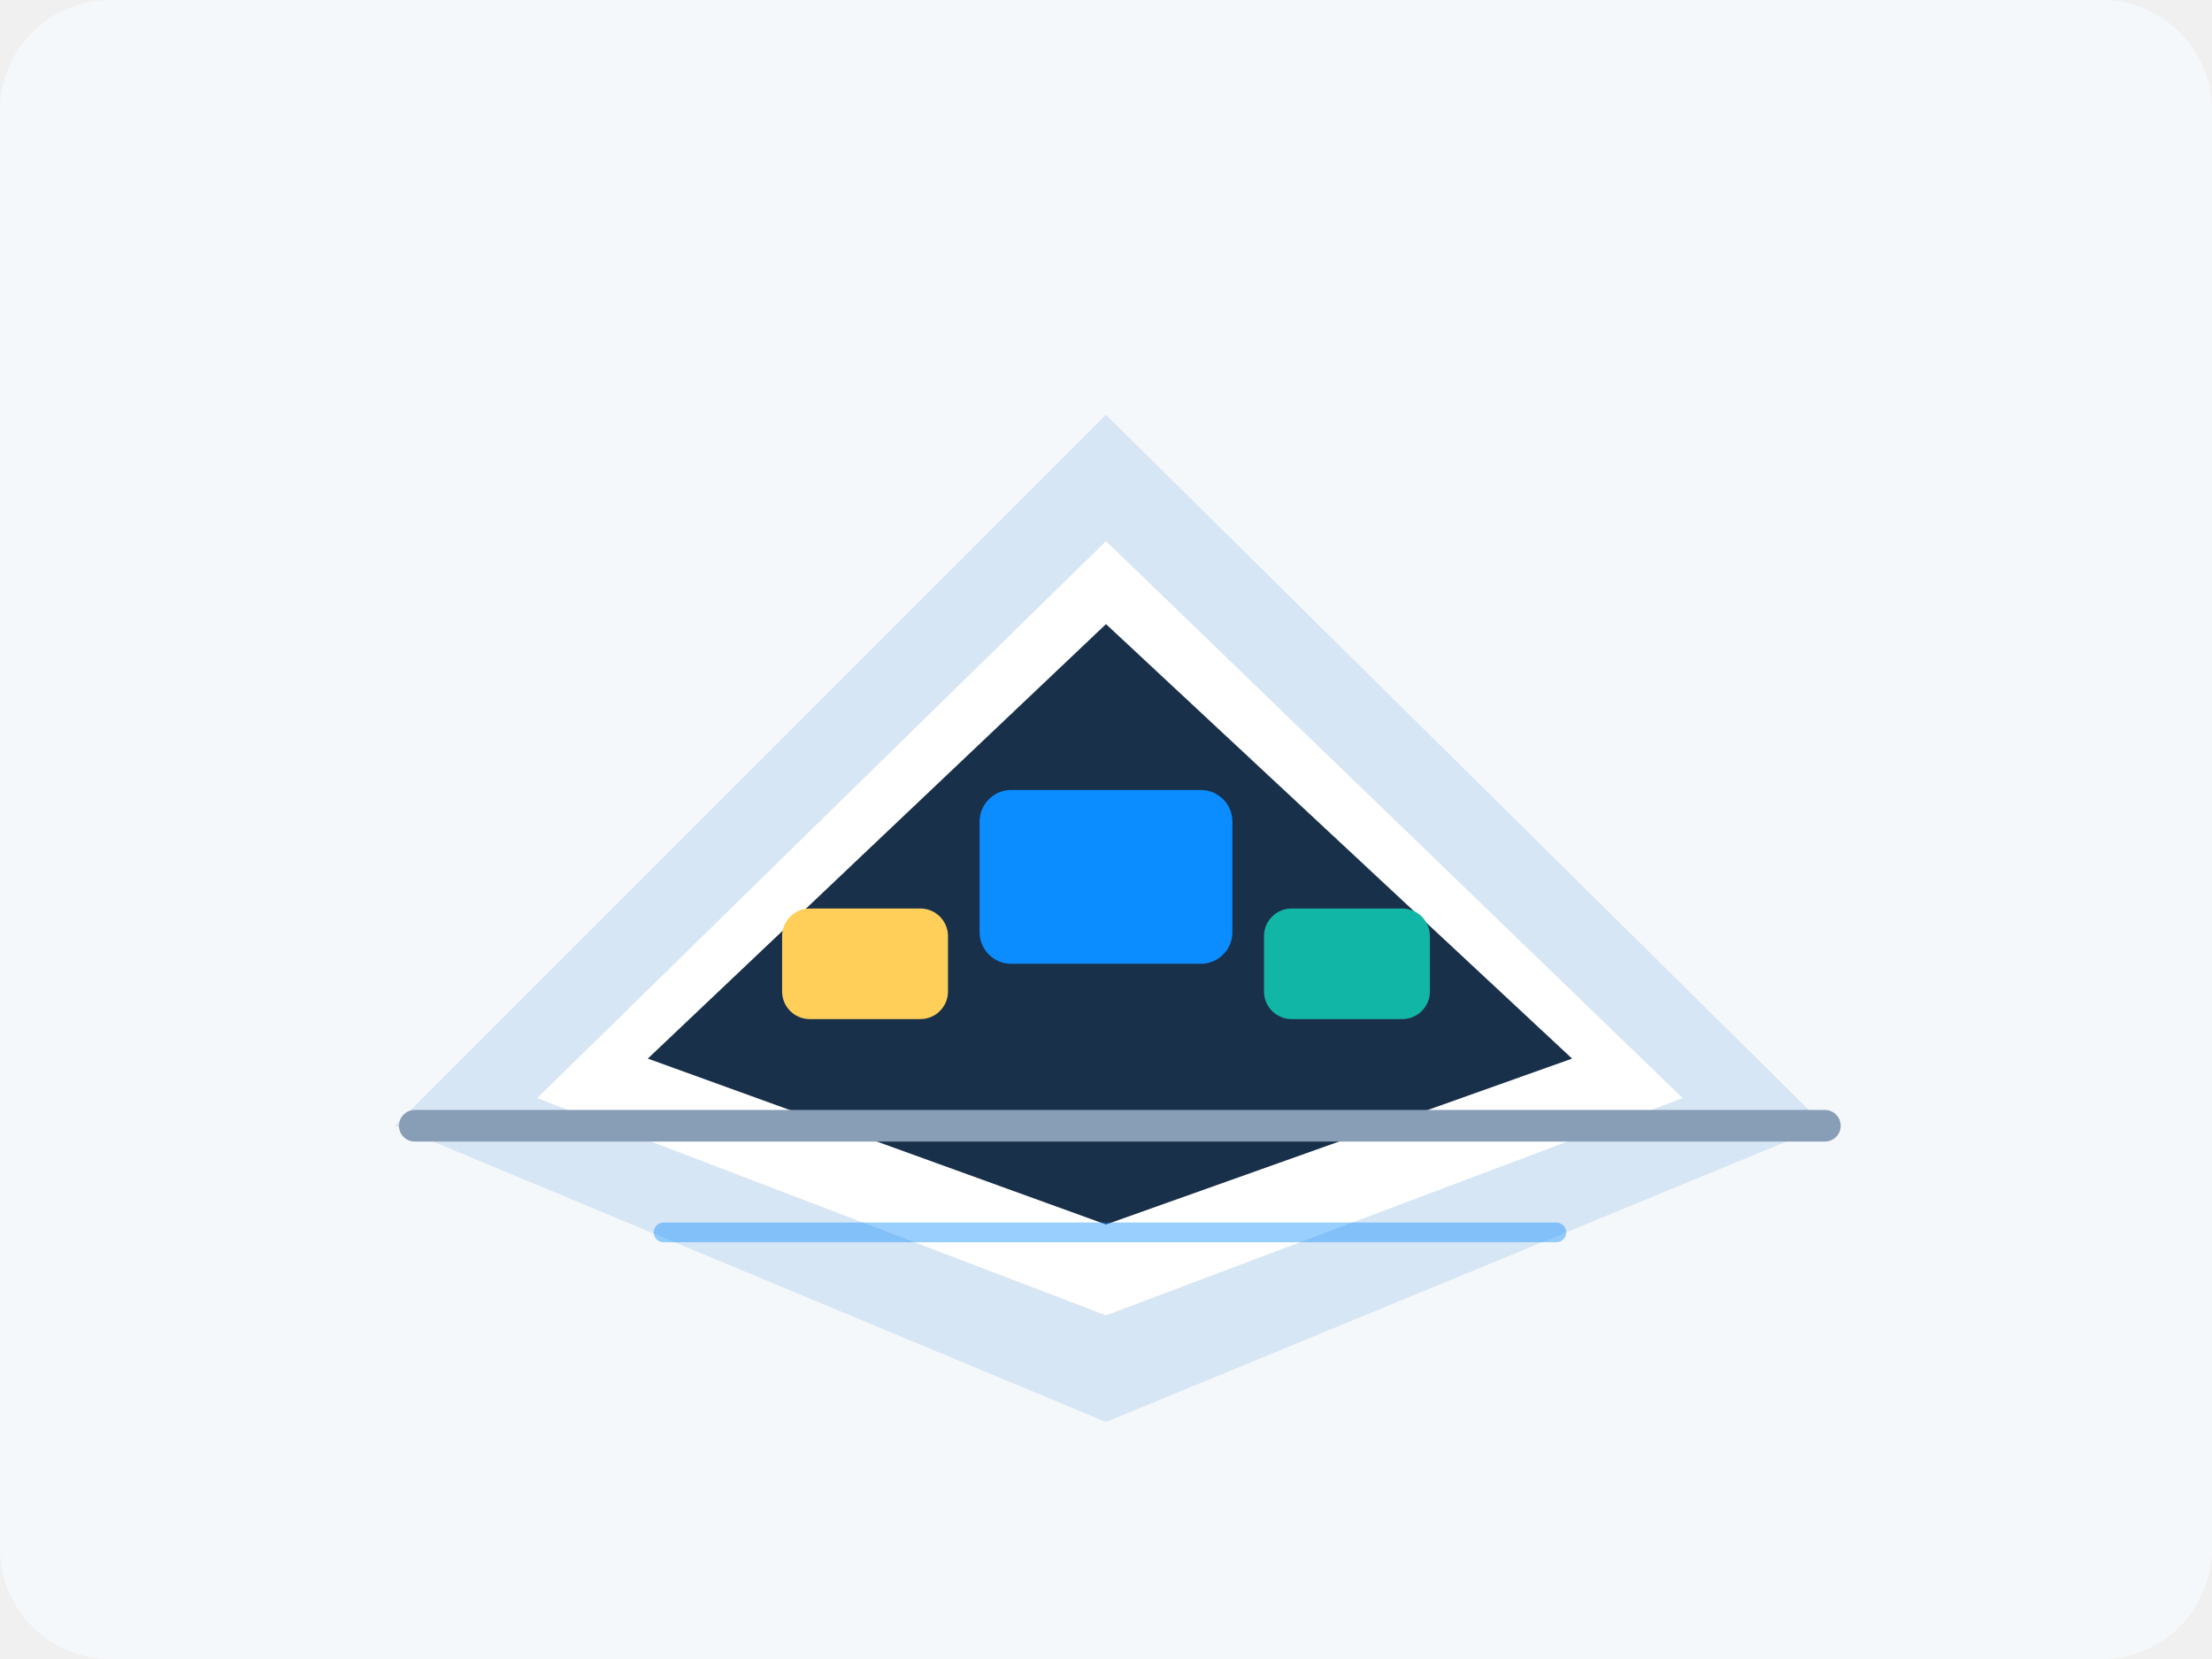
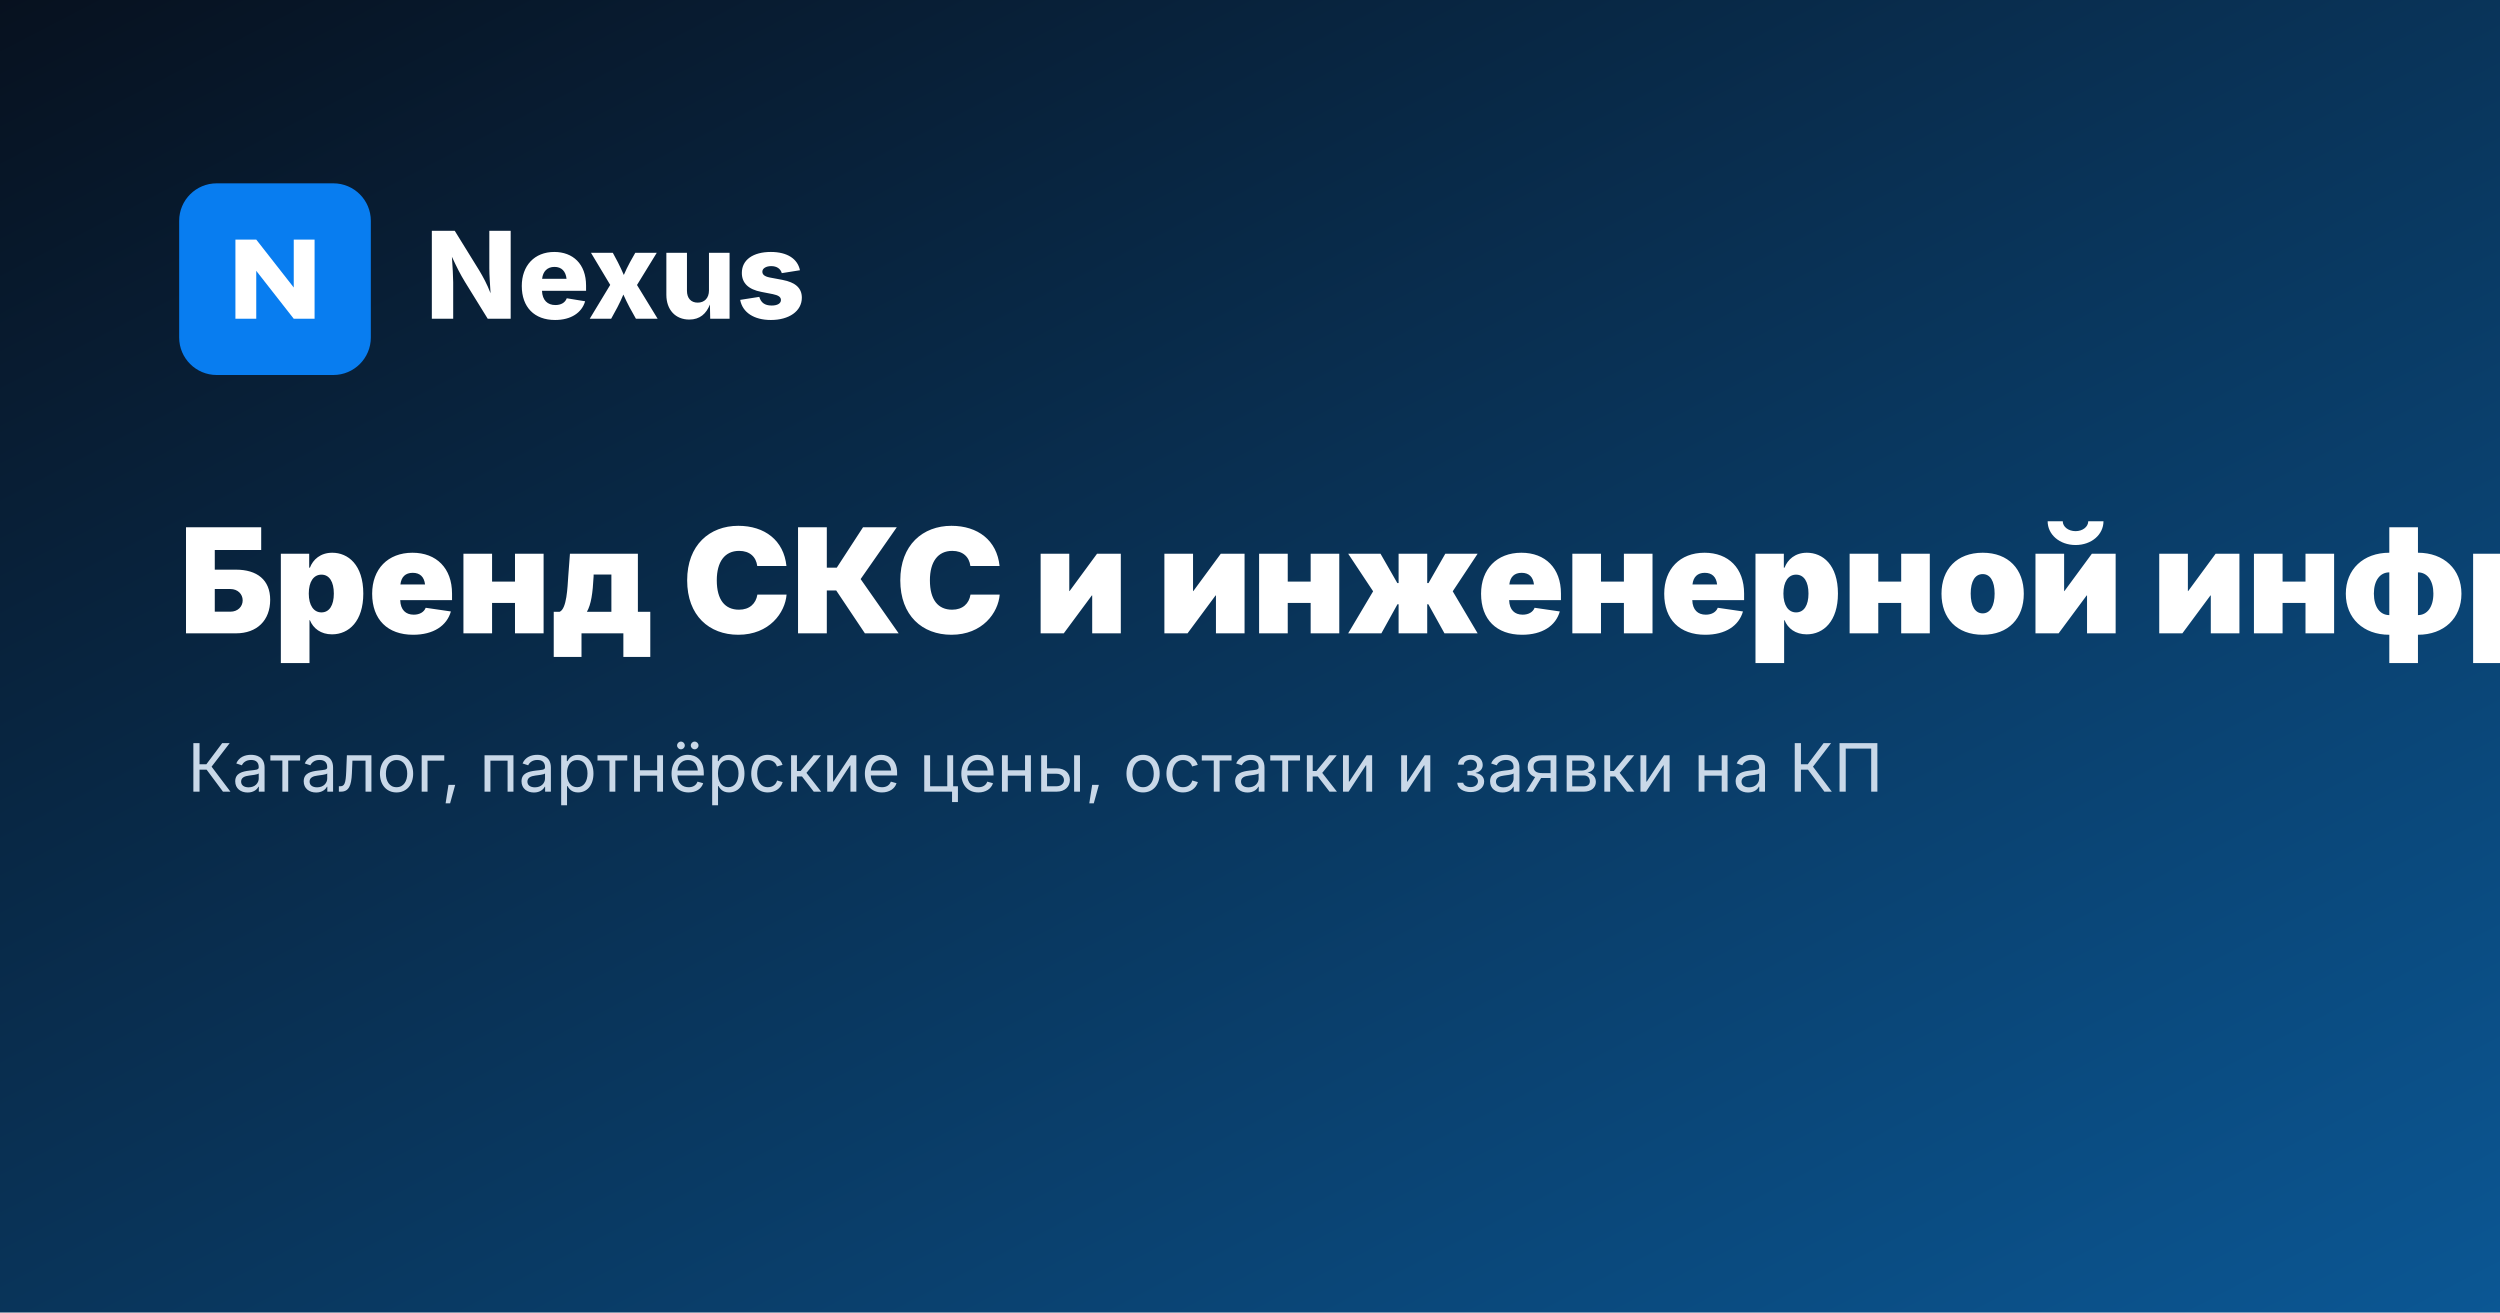
- <svg xmlns="http://www.w3.org/2000/svg" viewBox="0 0 560 420" role="img" aria-labelledby="title desc">
-   <rect width="560" height="420" rx="28" fill="#f5f8fb" />
-   <path d="M100 285 280 105 462 285 280 360Z" fill="#d7e6f4" />
-   <path d="M136 278 280 137 426 278 280 333Z" fill="#ffffff" />
-   <path d="M164 268 280 158 398 268 280 310Z" fill="#19304a" />
-   <rect x="248" y="200" width="64" height="44" rx="8" fill="#0b8cff" />
-   <rect x="320" y="230" width="42" height="28" rx="7" fill="#12b6a6" />
-   <rect x="198" y="230" width="42" height="28" rx="7" fill="#ffcf5a" />
-   <path d="M105 285h357" stroke="#879eb6" stroke-width="8" stroke-linecap="round" />
-   <path d="M168 312h226" stroke="#0b8cff" stroke-width="5" stroke-linecap="round" opacity=".42" />
+ <svg xmlns="http://www.w3.org/2000/svg" width="1200" height="630" viewBox="0 0 1200 630" role="img" aria-label="Nexus бренд СКС">
+   <defs>
+     <linearGradient id="g" x1="0" y1="0" x2="1" y2="1">
+       <stop offset="0" stop-color="#07111f" />
+       <stop offset="1" stop-color="#0b5794" />
+     </linearGradient>
+   </defs>
+   <rect width="1200" height="630" fill="url(#g)" />
+   <rect x="86" y="88" width="92" height="92" rx="18" fill="#087df0" />
+   <path d="M113 153V115h10l18 23v-23h10v38h-10l-18-23v23z" fill="#fff" />
+   <text x="204" y="153" fill="#fff" font-family="Inter, Arial, sans-serif" font-size="58" font-weight="800">Nexus</text>
+   <text x="86" y="304" fill="#fff" font-family="Inter, Arial, sans-serif" font-size="70" font-weight="850">Бренд СКС и инженерной инфраструктуры</text>
+   <text x="90" y="380" fill="#c9d8e8" font-family="Inter, Arial, sans-serif" font-size="32">Каталог, партнёрские цены, остатки и заявки на КП</text>
</svg>
